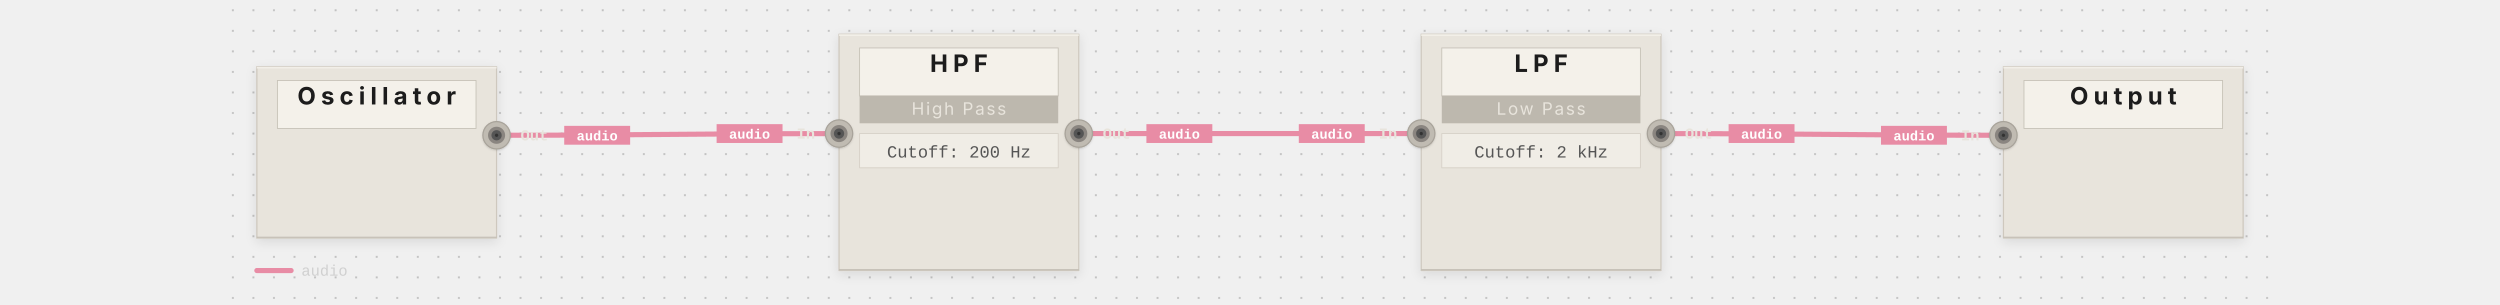
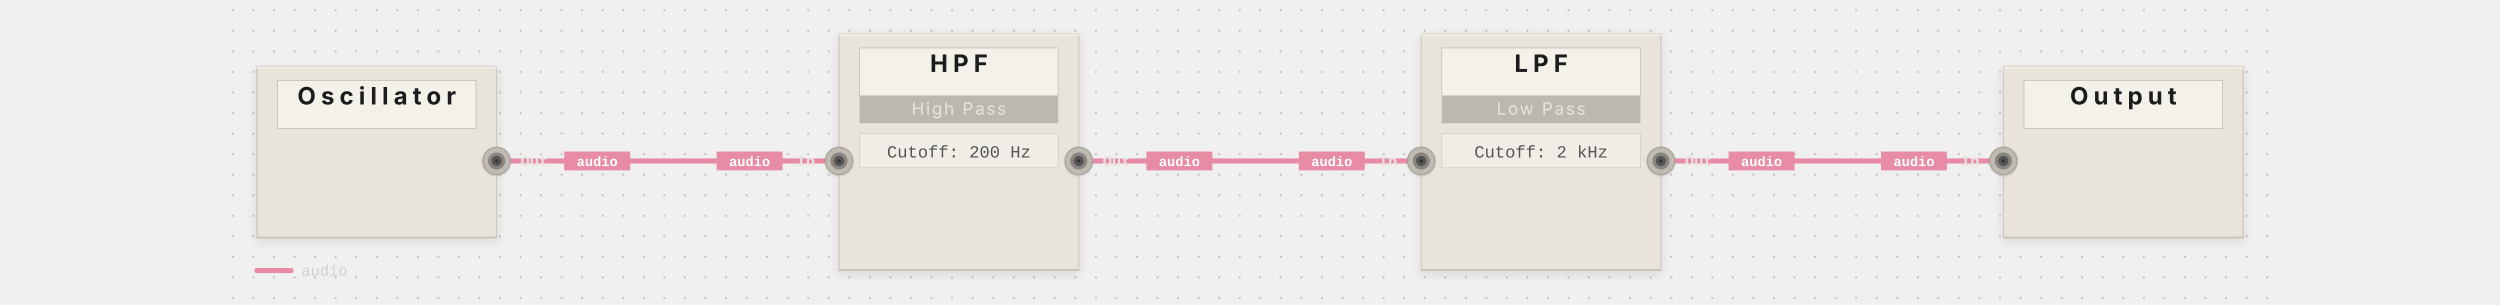
- <svg xmlns="http://www.w3.org/2000/svg" viewBox="-130 0 1460 178" width="100%" data-pf-min-width="1460" role="img" aria-labelledby="pf-89e5df-title pf-89e5df-desc">
+ <svg xmlns="http://www.w3.org/2000/svg" viewBox="-130 0 1460 178" width="100%" data-pf-min-width="1460" role="img" aria-labelledby="pf-90973a-title pf-90973a-desc">
  <style>@media print { .pf-panel, .pf-jack { filter: none; } }</style>
  <defs>
-     <filter id="pf-89e5df-panel-shadow" x="-20%" y="-20%" width="140%" height="140%">
+     <filter id="pf-90973a-panel-shadow" x="-20%" y="-20%" width="140%" height="140%">
      <feDropShadow dx="0" dy="2" stdDeviation="3" flood-opacity="0.1" />
    </filter>
-     <filter id="pf-89e5df-jack-shadow" x="-20%" y="-20%" width="140%" height="140%">
+     <filter id="pf-90973a-jack-shadow" x="-20%" y="-20%" width="140%" height="140%">
      <feDropShadow dx="0" dy="0.5" stdDeviation="0.8" flood-opacity="0.15" />
    </filter>
-     <pattern id="pf-89e5df-dots" width="12" height="12" patternUnits="userSpaceOnUse">
+     <pattern id="pf-90973a-dots" width="12" height="12" patternUnits="userSpaceOnUse">
      <circle cx="6" cy="6" r="0.5" fill="#555555" opacity="0.5" />
    </pattern>
  </defs>
  <g class="pf-layer-bg">
-     <rect width="1200" height="178" fill="url(#pf-89e5df-dots)" />
+     <rect width="1200" height="178" fill="url(#pf-90973a-dots)" />
  </g>
  <g class="pf-layer-cables">
-     <path d="M 160 79 C 240 79, 280 78, 360 78" stroke="#e88ca5" stroke-width="3" fill="none" stroke-linecap="round" stroke-linejoin="round" data-connection="conn-0" data-signal="audio" />
-     <path d="M 500 78 C 580 78, 620 78, 700 78" stroke="#e88ca5" stroke-width="3" fill="none" stroke-linecap="round" stroke-linejoin="round" data-connection="conn-1" data-signal="audio" />
-     <path d="M 840 78 C 920 78, 960 79, 1040 79" stroke="#e88ca5" stroke-width="3" fill="none" stroke-linecap="round" stroke-linejoin="round" data-connection="conn-2" data-signal="audio" />
-     <circle cx="160" cy="79" r="3.5" fill="#d47a93" />
-     <circle cx="360" cy="78" r="3.5" fill="#d47a93" />
-     <circle cx="500" cy="78" r="3.5" fill="#d47a93" />
-     <circle cx="700" cy="78" r="3.5" fill="#d47a93" />
-     <circle cx="840" cy="78" r="3.5" fill="#d47a93" />
-     <circle cx="1040" cy="79" r="3.5" fill="#d47a93" />
+     <path d="M 160 94 C 240 94, 280 94, 360 94" stroke="#e88ca5" stroke-width="3" fill="none" stroke-linecap="round" stroke-linejoin="round" data-connection="conn-0" data-signal="audio" />
+     <path d="M 500 94 C 580 94, 620 94, 700 94" stroke="#e88ca5" stroke-width="3" fill="none" stroke-linecap="round" stroke-linejoin="round" data-connection="conn-1" data-signal="audio" />
+     <path d="M 840 94 C 920 94, 960 94, 1040 94" stroke="#e88ca5" stroke-width="3" fill="none" stroke-linecap="round" stroke-linejoin="round" data-connection="conn-2" data-signal="audio" />
+     <circle cx="160" cy="94" r="3.5" fill="#d47a93" />
+     <circle cx="360" cy="94" r="3.5" fill="#d47a93" />
+     <circle cx="500" cy="94" r="3.5" fill="#d47a93" />
+     <circle cx="700" cy="94" r="3.5" fill="#d47a93" />
+     <circle cx="840" cy="94" r="3.5" fill="#d47a93" />
+     <circle cx="1040" cy="94" r="3.5" fill="#d47a93" />
  </g>
  <g class="pf-layer-panels">
-     <g data-module="HPF" filter="url(#pf-89e5df-panel-shadow)">
+     <g data-module="HPF" filter="url(#pf-90973a-panel-shadow)">
      <rect x="360" y="20" width="140" height="138" fill="#e8e4dc" stroke="#cec8be" stroke-width="0.75" rx="0" />
      <line x1="360" y1="20.5" x2="500" y2="20.5" stroke="#f2efe8" stroke-width="1" />
      <line x1="360" y1="157.5" x2="500" y2="157.5" stroke="#bdb8ae" stroke-width="0.5" />
      <rect x="372" y="28" width="116" height="28" fill="#f4f1ea" stroke="#c5c0b6" stroke-width="0.5" />
      <text x="430" y="42" text-anchor="middle" font-family="system-ui, -apple-system, BlinkMacSystemFont, 'Segoe UI', sans-serif" font-size="14" font-weight="700" fill="#1a1a1a" letter-spacing="3">HPF</text>
      <rect class="pf-sublabel-bar" x="372" y="56" width="116" height="16" fill="#bdb8ae" />
      <text x="430" y="67" text-anchor="middle" font-family="system-ui, -apple-system, BlinkMacSystemFont, 'Segoe UI', sans-serif" font-size="10" fill="#e8e4dc" letter-spacing="1">High Pass</text>
    </g>
-     <g data-module="LPF" filter="url(#pf-89e5df-panel-shadow)">
+     <g data-module="LPF" filter="url(#pf-90973a-panel-shadow)">
      <rect x="700" y="20" width="140" height="138" fill="#e8e4dc" stroke="#cec8be" stroke-width="0.75" rx="0" />
      <line x1="700" y1="20.5" x2="840" y2="20.5" stroke="#f2efe8" stroke-width="1" />
      <line x1="700" y1="157.5" x2="840" y2="157.5" stroke="#bdb8ae" stroke-width="0.5" />
      <rect x="712" y="28" width="116" height="28" fill="#f4f1ea" stroke="#c5c0b6" stroke-width="0.5" />
      <text x="770" y="42" text-anchor="middle" font-family="system-ui, -apple-system, BlinkMacSystemFont, 'Segoe UI', sans-serif" font-size="14" font-weight="700" fill="#1a1a1a" letter-spacing="3">LPF</text>
      <rect class="pf-sublabel-bar" x="712" y="56" width="116" height="16" fill="#bdb8ae" />
      <text x="770" y="67" text-anchor="middle" font-family="system-ui, -apple-system, BlinkMacSystemFont, 'Segoe UI', sans-serif" font-size="10" fill="#e8e4dc" letter-spacing="1">Low Pass</text>
    </g>
-     <g data-module="Oscillator" filter="url(#pf-89e5df-panel-shadow)">
+     <g data-module="Oscillator" filter="url(#pf-90973a-panel-shadow)">
      <rect x="20" y="39" width="140" height="100" fill="#e8e4dc" stroke="#cec8be" stroke-width="0.75" rx="0" />
      <line x1="20" y1="39.5" x2="160" y2="39.5" stroke="#f2efe8" stroke-width="1" />
      <line x1="20" y1="138.5" x2="160" y2="138.5" stroke="#bdb8ae" stroke-width="0.5" />
      <rect x="32" y="47" width="116" height="28" fill="#f4f1ea" stroke="#c5c0b6" stroke-width="0.5" />
      <text x="90" y="61" text-anchor="middle" font-family="system-ui, -apple-system, BlinkMacSystemFont, 'Segoe UI', sans-serif" font-size="14" font-weight="700" fill="#1a1a1a" letter-spacing="3">Oscillator</text>
    </g>
-     <g data-module="Output" filter="url(#pf-89e5df-panel-shadow)">
+     <g data-module="Output" filter="url(#pf-90973a-panel-shadow)">
      <rect x="1040" y="39" width="140" height="100" fill="#e8e4dc" stroke="#cec8be" stroke-width="0.75" rx="0" />
      <line x1="1040" y1="39.5" x2="1180" y2="39.5" stroke="#f2efe8" stroke-width="1" />
      <line x1="1040" y1="138.5" x2="1180" y2="138.5" stroke="#bdb8ae" stroke-width="0.5" />
      <rect x="1052" y="47" width="116" height="28" fill="#f4f1ea" stroke="#c5c0b6" stroke-width="0.5" />
      <text x="1110" y="61" text-anchor="middle" font-family="system-ui, -apple-system, BlinkMacSystemFont, 'Segoe UI', sans-serif" font-size="14" font-weight="700" fill="#1a1a1a" letter-spacing="3">Output</text>
    </g>
  </g>
  <g class="pf-layer-params">
    <rect x="372" y="78" width="116" height="20" fill="#f0ede6" stroke="#d5d0c6" stroke-width="0.5" />
    <text x="430" y="92" text-anchor="middle" font-family="'SF Mono', 'Fira Code', Consolas, 'Courier New', monospace" font-size="10" fill="#555555">Cutoff: 200 Hz</text>
    <rect x="712" y="78" width="116" height="20" fill="#f0ede6" stroke="#d5d0c6" stroke-width="0.5" />
    <text x="770" y="92" text-anchor="middle" font-family="'SF Mono', 'Fira Code', Consolas, 'Courier New', monospace" font-size="10" fill="#555555">Cutoff: 2 kHz</text>
  </g>
  <g class="pf-layer-jacks">
-     <g data-port="hpf.in" filter="url(#pf-89e5df-jack-shadow)">
-       <circle cx="360" cy="78" r="8" fill="#c0bbb2" stroke="#a8a39a" stroke-width="0.75" />
-       <circle cx="360" cy="78" r="5" fill="#8a8580" />
-       <circle cx="360" cy="78" r="3" fill="#555555" />
-       <circle cx="360" cy="78" r="1" fill="#333333" />
+     <g data-port="hpf.in" filter="url(#pf-90973a-jack-shadow)">
+       <circle cx="360" cy="94" r="8" fill="#c0bbb2" stroke="#a8a39a" stroke-width="0.75" />
+       <circle cx="360" cy="94" r="5" fill="#8a8580" />
+       <circle cx="360" cy="94" r="3" fill="#555555" />
+       <circle cx="360" cy="94" r="1" fill="#333333" />
    </g>
-     <g data-port="hpf.out" filter="url(#pf-89e5df-jack-shadow)">
-       <circle cx="500" cy="78" r="8" fill="#c0bbb2" stroke="#a8a39a" stroke-width="0.75" />
-       <circle cx="500" cy="78" r="5" fill="#8a8580" />
-       <circle cx="500" cy="78" r="3" fill="#555555" />
-       <circle cx="500" cy="78" r="1" fill="#333333" />
+     <g data-port="hpf.out" filter="url(#pf-90973a-jack-shadow)">
+       <circle cx="500" cy="94" r="8" fill="#c0bbb2" stroke="#a8a39a" stroke-width="0.75" />
+       <circle cx="500" cy="94" r="5" fill="#8a8580" />
+       <circle cx="500" cy="94" r="3" fill="#555555" />
+       <circle cx="500" cy="94" r="1" fill="#333333" />
    </g>
-     <g data-port="lpf.in" filter="url(#pf-89e5df-jack-shadow)">
-       <circle cx="700" cy="78" r="8" fill="#c0bbb2" stroke="#a8a39a" stroke-width="0.75" />
-       <circle cx="700" cy="78" r="5" fill="#8a8580" />
-       <circle cx="700" cy="78" r="3" fill="#555555" />
-       <circle cx="700" cy="78" r="1" fill="#333333" />
+     <g data-port="lpf.in" filter="url(#pf-90973a-jack-shadow)">
+       <circle cx="700" cy="94" r="8" fill="#c0bbb2" stroke="#a8a39a" stroke-width="0.75" />
+       <circle cx="700" cy="94" r="5" fill="#8a8580" />
+       <circle cx="700" cy="94" r="3" fill="#555555" />
+       <circle cx="700" cy="94" r="1" fill="#333333" />
    </g>
-     <g data-port="lpf.out" filter="url(#pf-89e5df-jack-shadow)">
-       <circle cx="840" cy="78" r="8" fill="#c0bbb2" stroke="#a8a39a" stroke-width="0.75" />
-       <circle cx="840" cy="78" r="5" fill="#8a8580" />
-       <circle cx="840" cy="78" r="3" fill="#555555" />
-       <circle cx="840" cy="78" r="1" fill="#333333" />
+     <g data-port="lpf.out" filter="url(#pf-90973a-jack-shadow)">
+       <circle cx="840" cy="94" r="8" fill="#c0bbb2" stroke="#a8a39a" stroke-width="0.75" />
+       <circle cx="840" cy="94" r="5" fill="#8a8580" />
+       <circle cx="840" cy="94" r="3" fill="#555555" />
+       <circle cx="840" cy="94" r="1" fill="#333333" />
    </g>
-     <g data-port="oscillator.out" filter="url(#pf-89e5df-jack-shadow)">
-       <circle cx="160" cy="79" r="8" fill="#c0bbb2" stroke="#a8a39a" stroke-width="0.75" />
-       <circle cx="160" cy="79" r="5" fill="#8a8580" />
-       <circle cx="160" cy="79" r="3" fill="#555555" />
-       <circle cx="160" cy="79" r="1" fill="#333333" />
+     <g data-port="oscillator.out" filter="url(#pf-90973a-jack-shadow)">
+       <circle cx="160" cy="94" r="8" fill="#c0bbb2" stroke="#a8a39a" stroke-width="0.75" />
+       <circle cx="160" cy="94" r="5" fill="#8a8580" />
+       <circle cx="160" cy="94" r="3" fill="#555555" />
+       <circle cx="160" cy="94" r="1" fill="#333333" />
    </g>
-     <g data-port="output.in" filter="url(#pf-89e5df-jack-shadow)">
-       <circle cx="1040" cy="79" r="8" fill="#c0bbb2" stroke="#a8a39a" stroke-width="0.75" />
-       <circle cx="1040" cy="79" r="5" fill="#8a8580" />
-       <circle cx="1040" cy="79" r="3" fill="#555555" />
-       <circle cx="1040" cy="79" r="1" fill="#333333" />
+     <g data-port="output.in" filter="url(#pf-90973a-jack-shadow)">
+       <circle cx="1040" cy="94" r="8" fill="#c0bbb2" stroke="#a8a39a" stroke-width="0.75" />
+       <circle cx="1040" cy="94" r="5" fill="#8a8580" />
+       <circle cx="1040" cy="94" r="3" fill="#555555" />
+       <circle cx="1040" cy="94" r="1" fill="#333333" />
    </g>
  </g>
  <g class="pf-layer-labels">
-     <text x="346" y="81" font-family="'SF Mono', 'Fira Code', Consolas, 'Courier New', monospace" font-size="9" fill="#e8e4dc" font-weight="600" text-anchor="end">In</text>
-     <rect class="pf-port-pill" x="288.5" y="72.5" width="38.5" height="11" rx="0" fill="#e88ca5" data-signal="audio" />
-     <text class="pf-port-pill-text" x="307.75" y="81" text-anchor="middle" font-family="'SF Mono', 'Fira Code', Consolas, 'Courier New', monospace" font-size="8" fill="#ffffff" font-weight="600">audio</text>
-     <text x="514" y="81" font-family="'SF Mono', 'Fira Code', Consolas, 'Courier New', monospace" font-size="9" fill="#e8e4dc" font-weight="600" text-anchor="start">Out</text>
-     <rect class="pf-port-pill" x="539.5" y="72.5" width="38.5" height="11" rx="0" fill="#e88ca5" data-signal="audio" />
-     <text class="pf-port-pill-text" x="558.75" y="81" text-anchor="middle" font-family="'SF Mono', 'Fira Code', Consolas, 'Courier New', monospace" font-size="8" fill="#ffffff" font-weight="600">audio</text>
-     <text x="686" y="81" font-family="'SF Mono', 'Fira Code', Consolas, 'Courier New', monospace" font-size="9" fill="#e8e4dc" font-weight="600" text-anchor="end">In</text>
-     <rect class="pf-port-pill" x="628.5" y="72.5" width="38.5" height="11" rx="0" fill="#e88ca5" data-signal="audio" />
-     <text class="pf-port-pill-text" x="647.75" y="81" text-anchor="middle" font-family="'SF Mono', 'Fira Code', Consolas, 'Courier New', monospace" font-size="8" fill="#ffffff" font-weight="600">audio</text>
-     <text x="854" y="81" font-family="'SF Mono', 'Fira Code', Consolas, 'Courier New', monospace" font-size="9" fill="#e8e4dc" font-weight="600" text-anchor="start">Out</text>
-     <rect class="pf-port-pill" x="879.5" y="72.5" width="38.5" height="11" rx="0" fill="#e88ca5" data-signal="audio" />
-     <text class="pf-port-pill-text" x="898.75" y="81" text-anchor="middle" font-family="'SF Mono', 'Fira Code', Consolas, 'Courier New', monospace" font-size="8" fill="#ffffff" font-weight="600">audio</text>
-     <text x="174" y="82" font-family="'SF Mono', 'Fira Code', Consolas, 'Courier New', monospace" font-size="9" fill="#e8e4dc" font-weight="600" text-anchor="start">Out</text>
-     <rect class="pf-port-pill" x="199.5" y="73.5" width="38.5" height="11" rx="0" fill="#e88ca5" data-signal="audio" />
-     <text class="pf-port-pill-text" x="218.75" y="82" text-anchor="middle" font-family="'SF Mono', 'Fira Code', Consolas, 'Courier New', monospace" font-size="8" fill="#ffffff" font-weight="600">audio</text>
-     <text x="1026" y="82" font-family="'SF Mono', 'Fira Code', Consolas, 'Courier New', monospace" font-size="9" fill="#e8e4dc" font-weight="600" text-anchor="end">In</text>
-     <rect class="pf-port-pill" x="968.5" y="73.5" width="38.5" height="11" rx="0" fill="#e88ca5" data-signal="audio" />
-     <text class="pf-port-pill-text" x="987.75" y="82" text-anchor="middle" font-family="'SF Mono', 'Fira Code', Consolas, 'Courier New', monospace" font-size="8" fill="#ffffff" font-weight="600">audio</text>
+     <text x="346" y="97" font-family="'SF Mono', 'Fira Code', Consolas, 'Courier New', monospace" font-size="9" fill="#e8e4dc" font-weight="600" text-anchor="end">In</text>
+     <rect class="pf-port-pill" x="288.5" y="88.5" width="38.5" height="11" rx="0" fill="#e88ca5" data-signal="audio" />
+     <text class="pf-port-pill-text" x="307.75" y="97" text-anchor="middle" font-family="'SF Mono', 'Fira Code', Consolas, 'Courier New', monospace" font-size="8" fill="#ffffff" font-weight="600">audio</text>
+     <text x="514" y="97" font-family="'SF Mono', 'Fira Code', Consolas, 'Courier New', monospace" font-size="9" fill="#e8e4dc" font-weight="600" text-anchor="start">Out</text>
+     <rect class="pf-port-pill" x="539.5" y="88.5" width="38.5" height="11" rx="0" fill="#e88ca5" data-signal="audio" />
+     <text class="pf-port-pill-text" x="558.75" y="97" text-anchor="middle" font-family="'SF Mono', 'Fira Code', Consolas, 'Courier New', monospace" font-size="8" fill="#ffffff" font-weight="600">audio</text>
+     <text x="686" y="97" font-family="'SF Mono', 'Fira Code', Consolas, 'Courier New', monospace" font-size="9" fill="#e8e4dc" font-weight="600" text-anchor="end">In</text>
+     <rect class="pf-port-pill" x="628.5" y="88.5" width="38.5" height="11" rx="0" fill="#e88ca5" data-signal="audio" />
+     <text class="pf-port-pill-text" x="647.75" y="97" text-anchor="middle" font-family="'SF Mono', 'Fira Code', Consolas, 'Courier New', monospace" font-size="8" fill="#ffffff" font-weight="600">audio</text>
+     <text x="854" y="97" font-family="'SF Mono', 'Fira Code', Consolas, 'Courier New', monospace" font-size="9" fill="#e8e4dc" font-weight="600" text-anchor="start">Out</text>
+     <rect class="pf-port-pill" x="879.5" y="88.5" width="38.5" height="11" rx="0" fill="#e88ca5" data-signal="audio" />
+     <text class="pf-port-pill-text" x="898.75" y="97" text-anchor="middle" font-family="'SF Mono', 'Fira Code', Consolas, 'Courier New', monospace" font-size="8" fill="#ffffff" font-weight="600">audio</text>
+     <text x="174" y="97" font-family="'SF Mono', 'Fira Code', Consolas, 'Courier New', monospace" font-size="9" fill="#e8e4dc" font-weight="600" text-anchor="start">Out</text>
+     <rect class="pf-port-pill" x="199.5" y="88.5" width="38.5" height="11" rx="0" fill="#e88ca5" data-signal="audio" />
+     <text class="pf-port-pill-text" x="218.75" y="97" text-anchor="middle" font-family="'SF Mono', 'Fira Code', Consolas, 'Courier New', monospace" font-size="8" fill="#ffffff" font-weight="600">audio</text>
+     <text x="1026" y="97" font-family="'SF Mono', 'Fira Code', Consolas, 'Courier New', monospace" font-size="9" fill="#e8e4dc" font-weight="600" text-anchor="end">In</text>
+     <rect class="pf-port-pill" x="968.5" y="88.5" width="38.5" height="11" rx="0" fill="#e88ca5" data-signal="audio" />
+     <text class="pf-port-pill-text" x="987.75" y="97" text-anchor="middle" font-family="'SF Mono', 'Fira Code', Consolas, 'Courier New', monospace" font-size="8" fill="#ffffff" font-weight="600">audio</text>
  </g>
  <g class="pf-layer-annotations" />
  <g class="pf-layer-legend">
    <g transform="translate(20, 158)">
      <line x1="0" y1="0" x2="20" y2="0" stroke="#e88ca5" stroke-width="3" stroke-linecap="round" />
      <text x="26" y="3" font-family="'SF Mono', 'Fira Code', Consolas, 'Courier New', monospace" font-size="9" fill="#d0d0d0">audio</text>
    </g>
  </g>
</svg>
